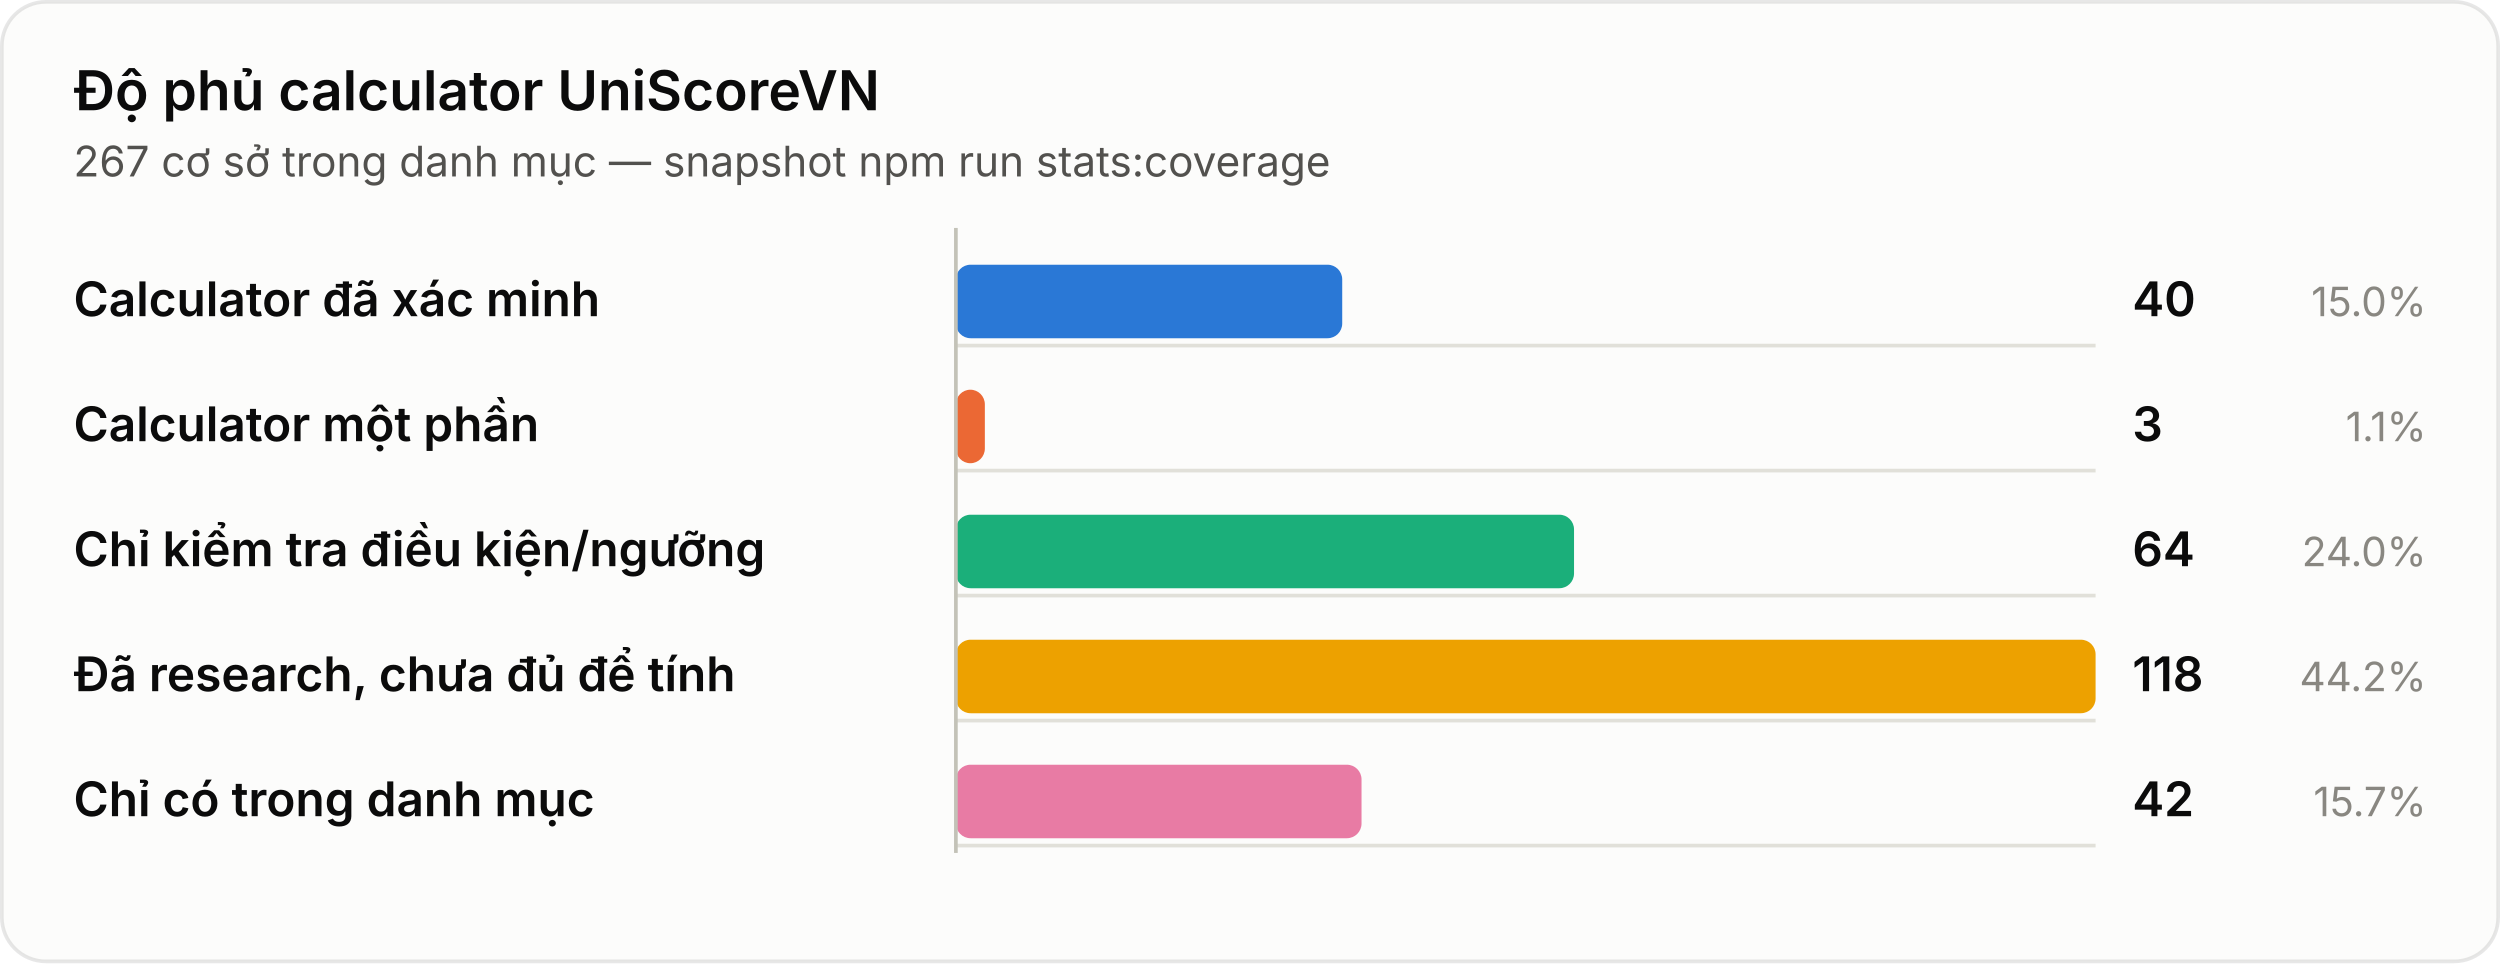
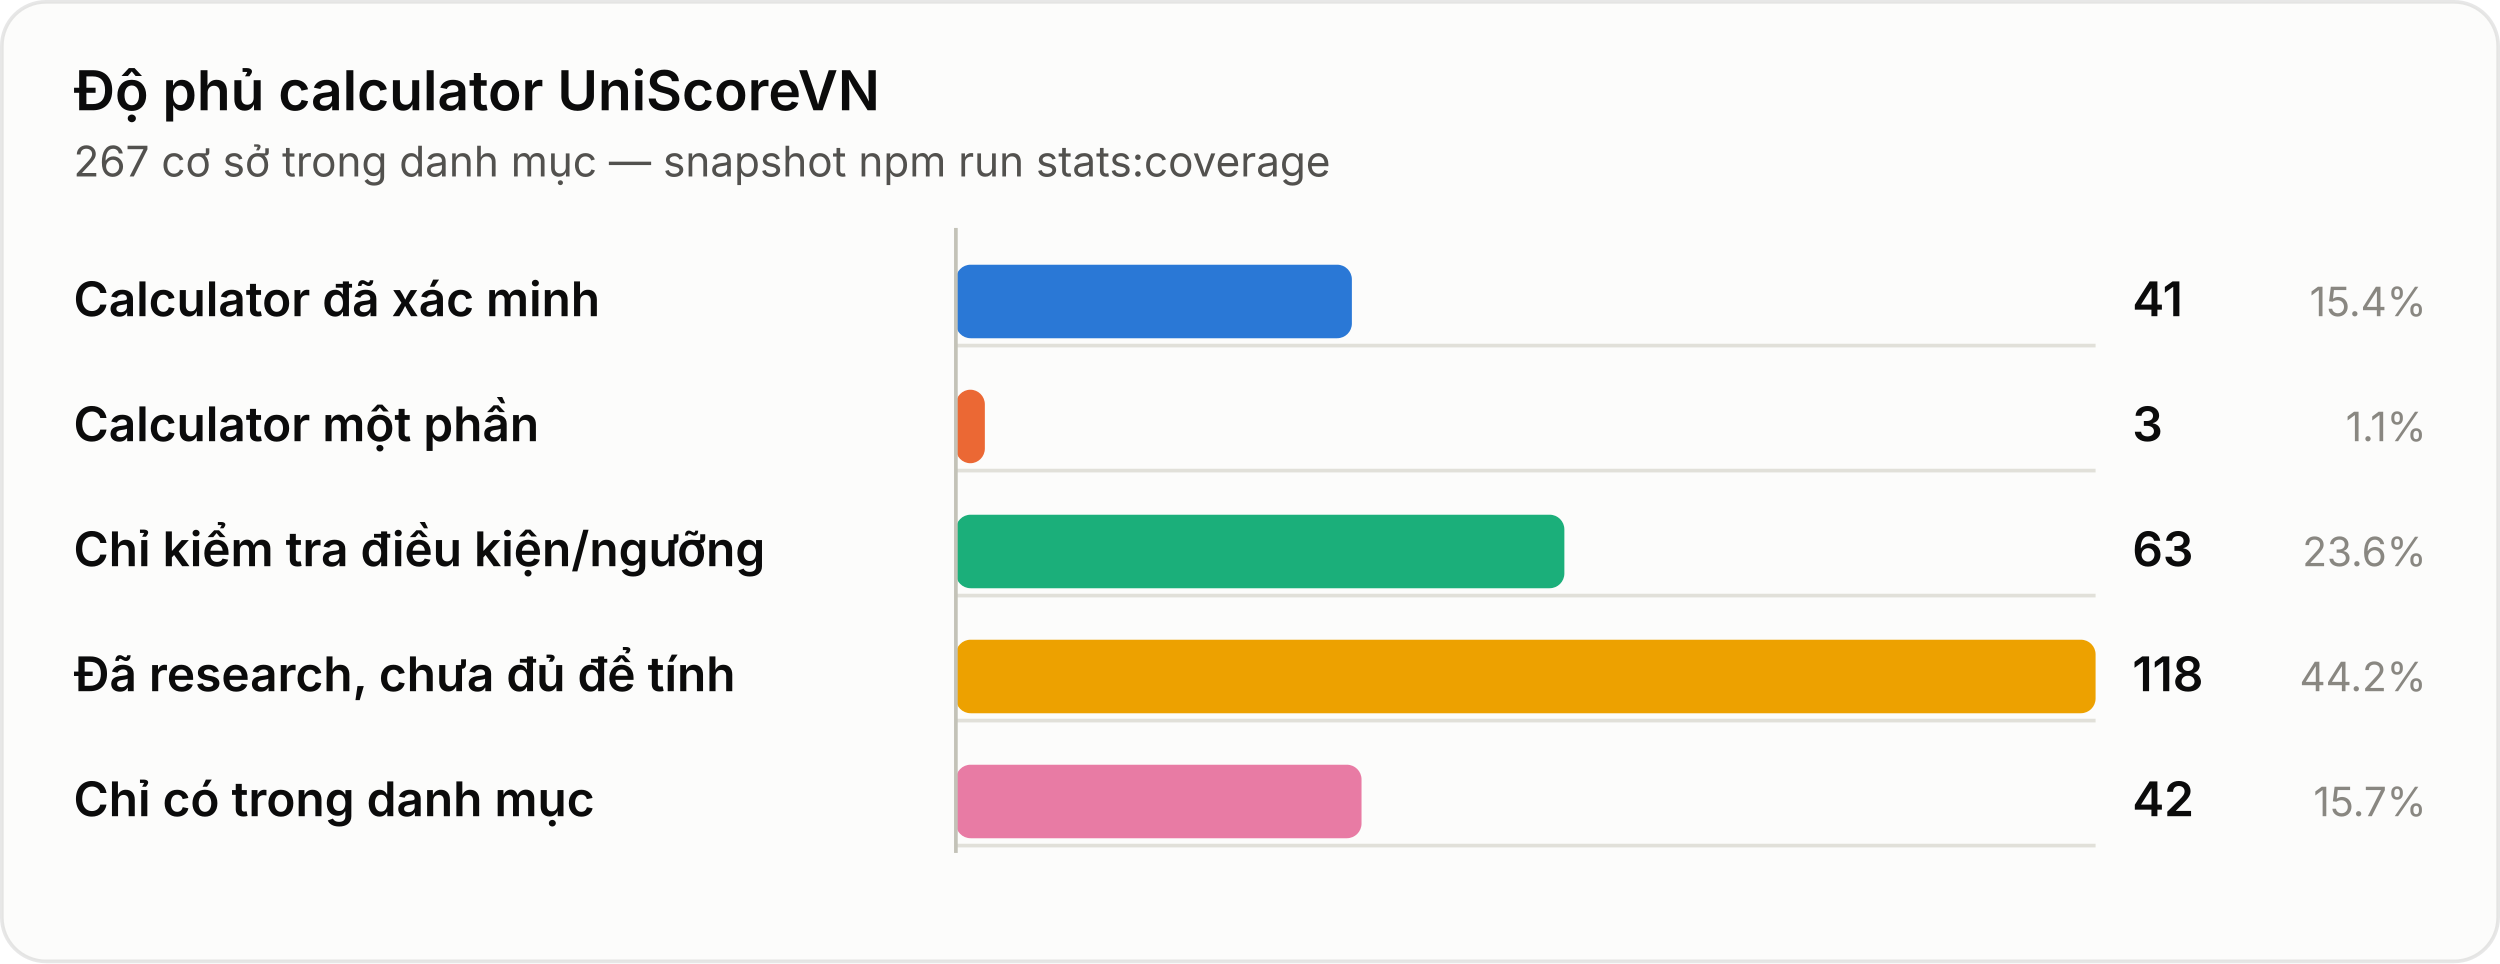
<svg xmlns="http://www.w3.org/2000/svg" width="680" height="262" viewBox="0 0 680 262" font-family="system-ui, -apple-system, Segoe UI, sans-serif">
  <rect x="0.5" y="0.5" width="679" height="261" rx="12" fill="#fcfcfb" stroke="rgba(11,11,11,0.10)" />
  <text x="20" y="30" font-size="15" font-weight="600" fill="#0b0b0b">Độ phủ calculator UniScoreVN</text>
  <text x="20" y="48" font-size="11.5" fill="#52514e">267 cơ sở trong danh mục — snapshot npm run stats:coverage</text>
  <g transform="translate(20, 10)">
    <text x="0" y="76" font-size="13" font-weight="600" fill="#0b0b0b">Calculator đã xác minh</text>
    <line x1="240" y1="84" x2="550" y2="84" stroke="#e1e0d9" stroke-width="1" />
-     <rect x="240" y="62" width="105.085" height="20" rx="4" fill="#2a78d6" />
-     <text x="560" y="76" font-size="13" font-weight="600" fill="#0b0b0b" text-anchor="start">40</text>
-     <text x="640" y="76" font-size="11" fill="#898781" text-anchor="end">15.0%</text>
+     <rect x="240" y="62" width="107.712" height="20" rx="4" fill="#2a78d6" />
+     <text x="560" y="76" font-size="13" font-weight="600" fill="#0b0b0b" text-anchor="start">41</text>
+     <text x="640" y="76" font-size="11" fill="#898781" text-anchor="end">15.4%</text>
    <text x="0" y="110" font-size="13" font-weight="600" fill="#0b0b0b">Calculator một phần</text>
    <line x1="240" y1="118" x2="550" y2="118" stroke="#e1e0d9" stroke-width="1" />
    <rect x="240" y="96" width="7.881" height="20" rx="4" fill="#eb6834" />
    <text x="560" y="110" font-size="13" font-weight="600" fill="#0b0b0b" text-anchor="start">3</text>
    <text x="640" y="110" font-size="11" fill="#898781" text-anchor="end">1.1%</text>
    <text x="0" y="144" font-size="13" font-weight="600" fill="#0b0b0b">Chỉ kiểm tra điều kiện/ngưỡng</text>
    <line x1="240" y1="152" x2="550" y2="152" stroke="#e1e0d9" stroke-width="1" />
-     <rect x="240" y="130" width="168.136" height="20" rx="4" fill="#1baf7a" />
-     <text x="560" y="144" font-size="13" font-weight="600" fill="#0b0b0b" text-anchor="start">64</text>
-     <text x="640" y="144" font-size="11" fill="#898781" text-anchor="end">24.0%</text>
+     <rect x="240" y="130" width="165.508" height="20" rx="4" fill="#1baf7a" />
+     <text x="560" y="144" font-size="13" font-weight="600" fill="#0b0b0b" text-anchor="start">63</text>
+     <text x="640" y="144" font-size="11" fill="#898781" text-anchor="end">23.6%</text>
    <text x="0" y="178" font-size="13" font-weight="600" fill="#0b0b0b">Đã research, chưa đủ để tính</text>
    <line x1="240" y1="186" x2="550" y2="186" stroke="#e1e0d9" stroke-width="1" />
    <rect x="240" y="164" width="310" height="20" rx="4" fill="#eda100" />
    <text x="560" y="178" font-size="13" font-weight="600" fill="#0b0b0b" text-anchor="start">118</text>
    <text x="640" y="178" font-size="11" fill="#898781" text-anchor="end">44.2%</text>
    <text x="0" y="212" font-size="13" font-weight="600" fill="#0b0b0b">Chỉ có trong danh mục</text>
    <line x1="240" y1="220" x2="550" y2="220" stroke="#e1e0d9" stroke-width="1" />
    <rect x="240" y="198" width="110.339" height="20" rx="4" fill="#e87ba4" />
    <text x="560" y="212" font-size="13" font-weight="600" fill="#0b0b0b" text-anchor="start">42</text>
    <text x="640" y="212" font-size="11" fill="#898781" text-anchor="end">15.7%</text>
    <line x1="240" y1="52" x2="240" y2="222" stroke="#c3c2b7" stroke-width="1" />
  </g>
</svg>
